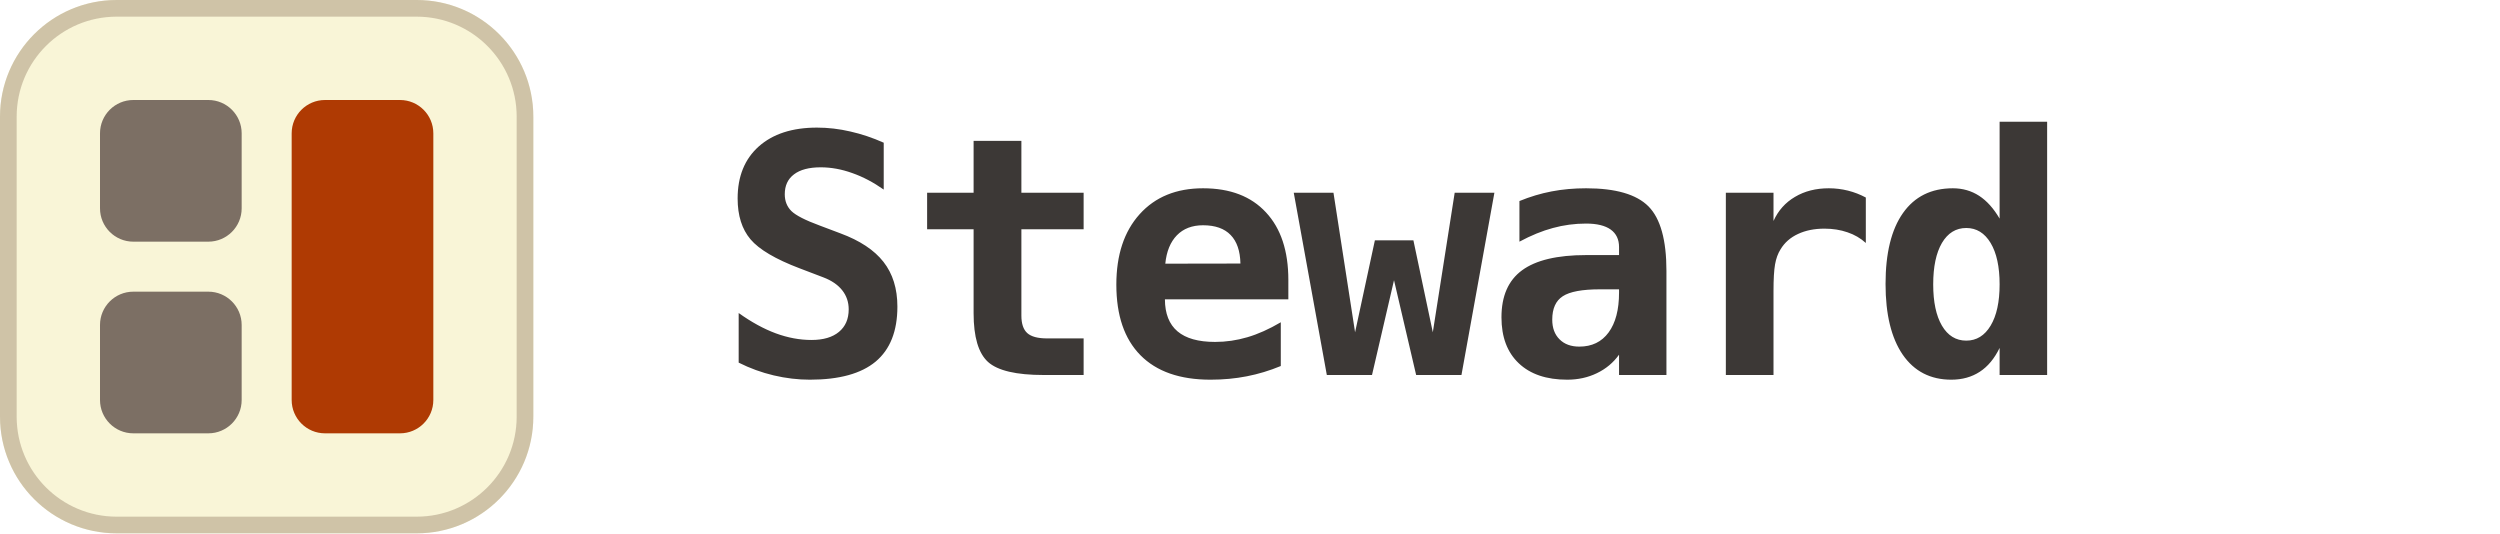
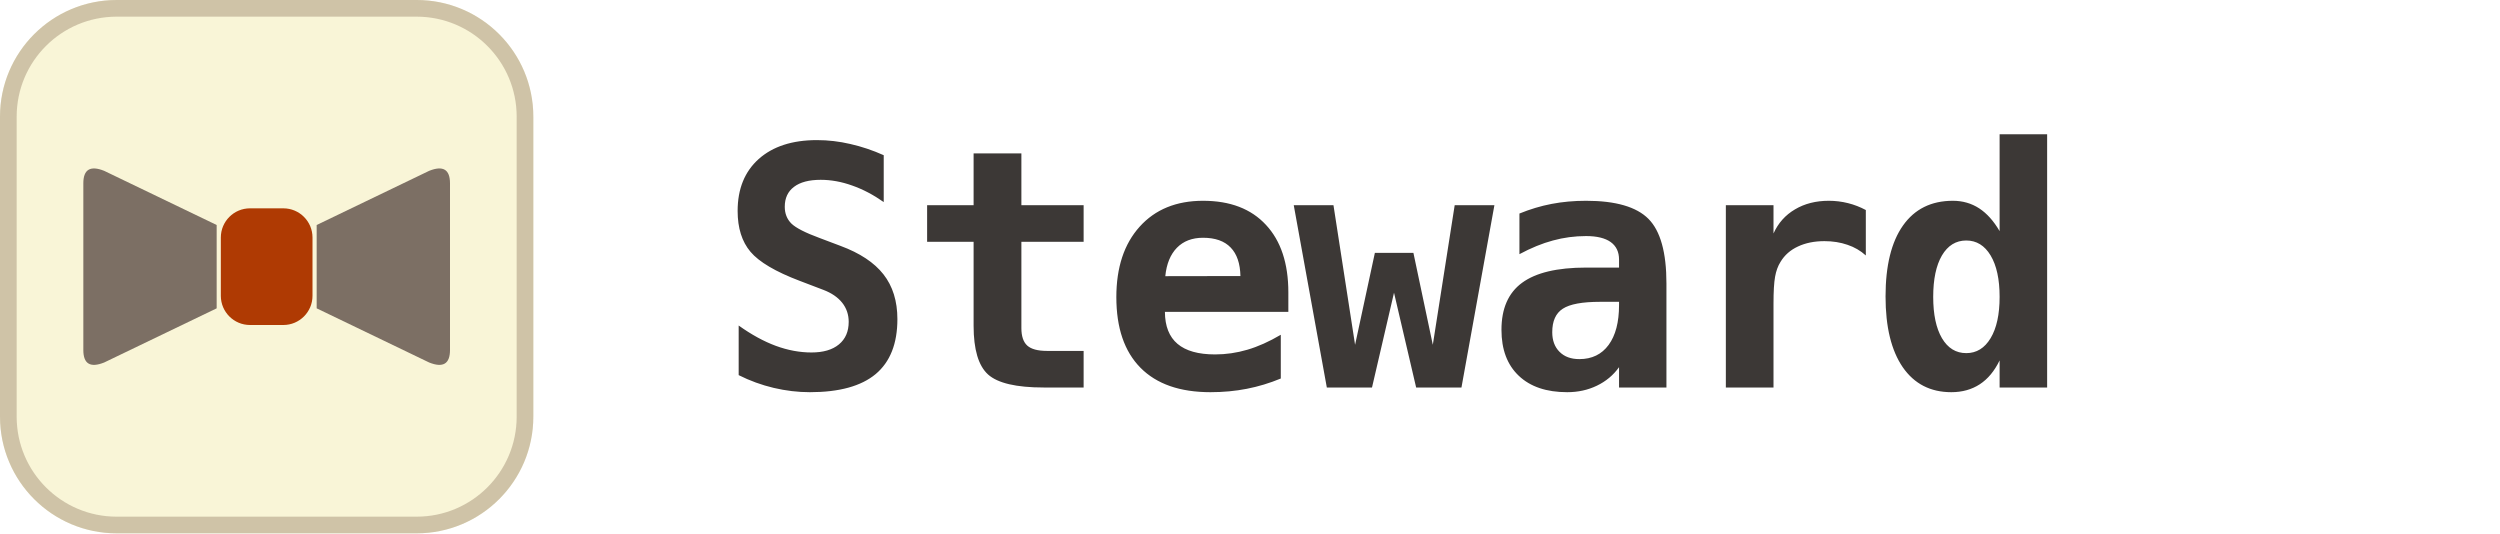
<svg xmlns="http://www.w3.org/2000/svg" viewBox="0 0 300 64" width="300" height="64" role="img" aria-label="Steward">
  <rect width="64" height="64" rx="14" fill="#f9f5d7" />
  <rect x="1" y="1" width="62" height="62" rx="13" fill="none" stroke="#bdae93" stroke-width="2" opacity="0.7" />
-   <rect x="12" y="12" width="17" height="17" rx="4" fill="#7c6f64" />
-   <rect x="12" y="35" width="17" height="17" rx="4" fill="#7c6f64" />
-   <rect x="35" y="12" width="17" height="40" rx="4" fill="#af3a03" />
-   <text x="86" y="45" font-family="ui-monospace, SFMono-Regular, Menlo, Consolas, monospace" font-size="40" font-weight="600" letter-spacing="-1" fill="#3c3836">Steward</text>
+   <path d="M10 22 Q10 19.5 12.5 20.5 L26 27 L26 37 L12.5 43.5 Q10 44.5 10 42 Z" fill="#7c6f64" />
+   <path d="M54 22 Q54 19.5 51.5 20.5 L38 27 L38 37 L51.5 43.5 Q54 44.5 54 42 Z" fill="#7c6f64" />
+   <rect x="26.5" y="25" width="11" height="14" rx="3.5" fill="#af3a03" />
+   <text x="86" y="46.5" font-family="ui-monospace, SFMono-Regular, Menlo, Consolas, monospace" font-size="40" font-weight="600" letter-spacing="-1" fill="#3c3836">Steward</text>
</svg>
